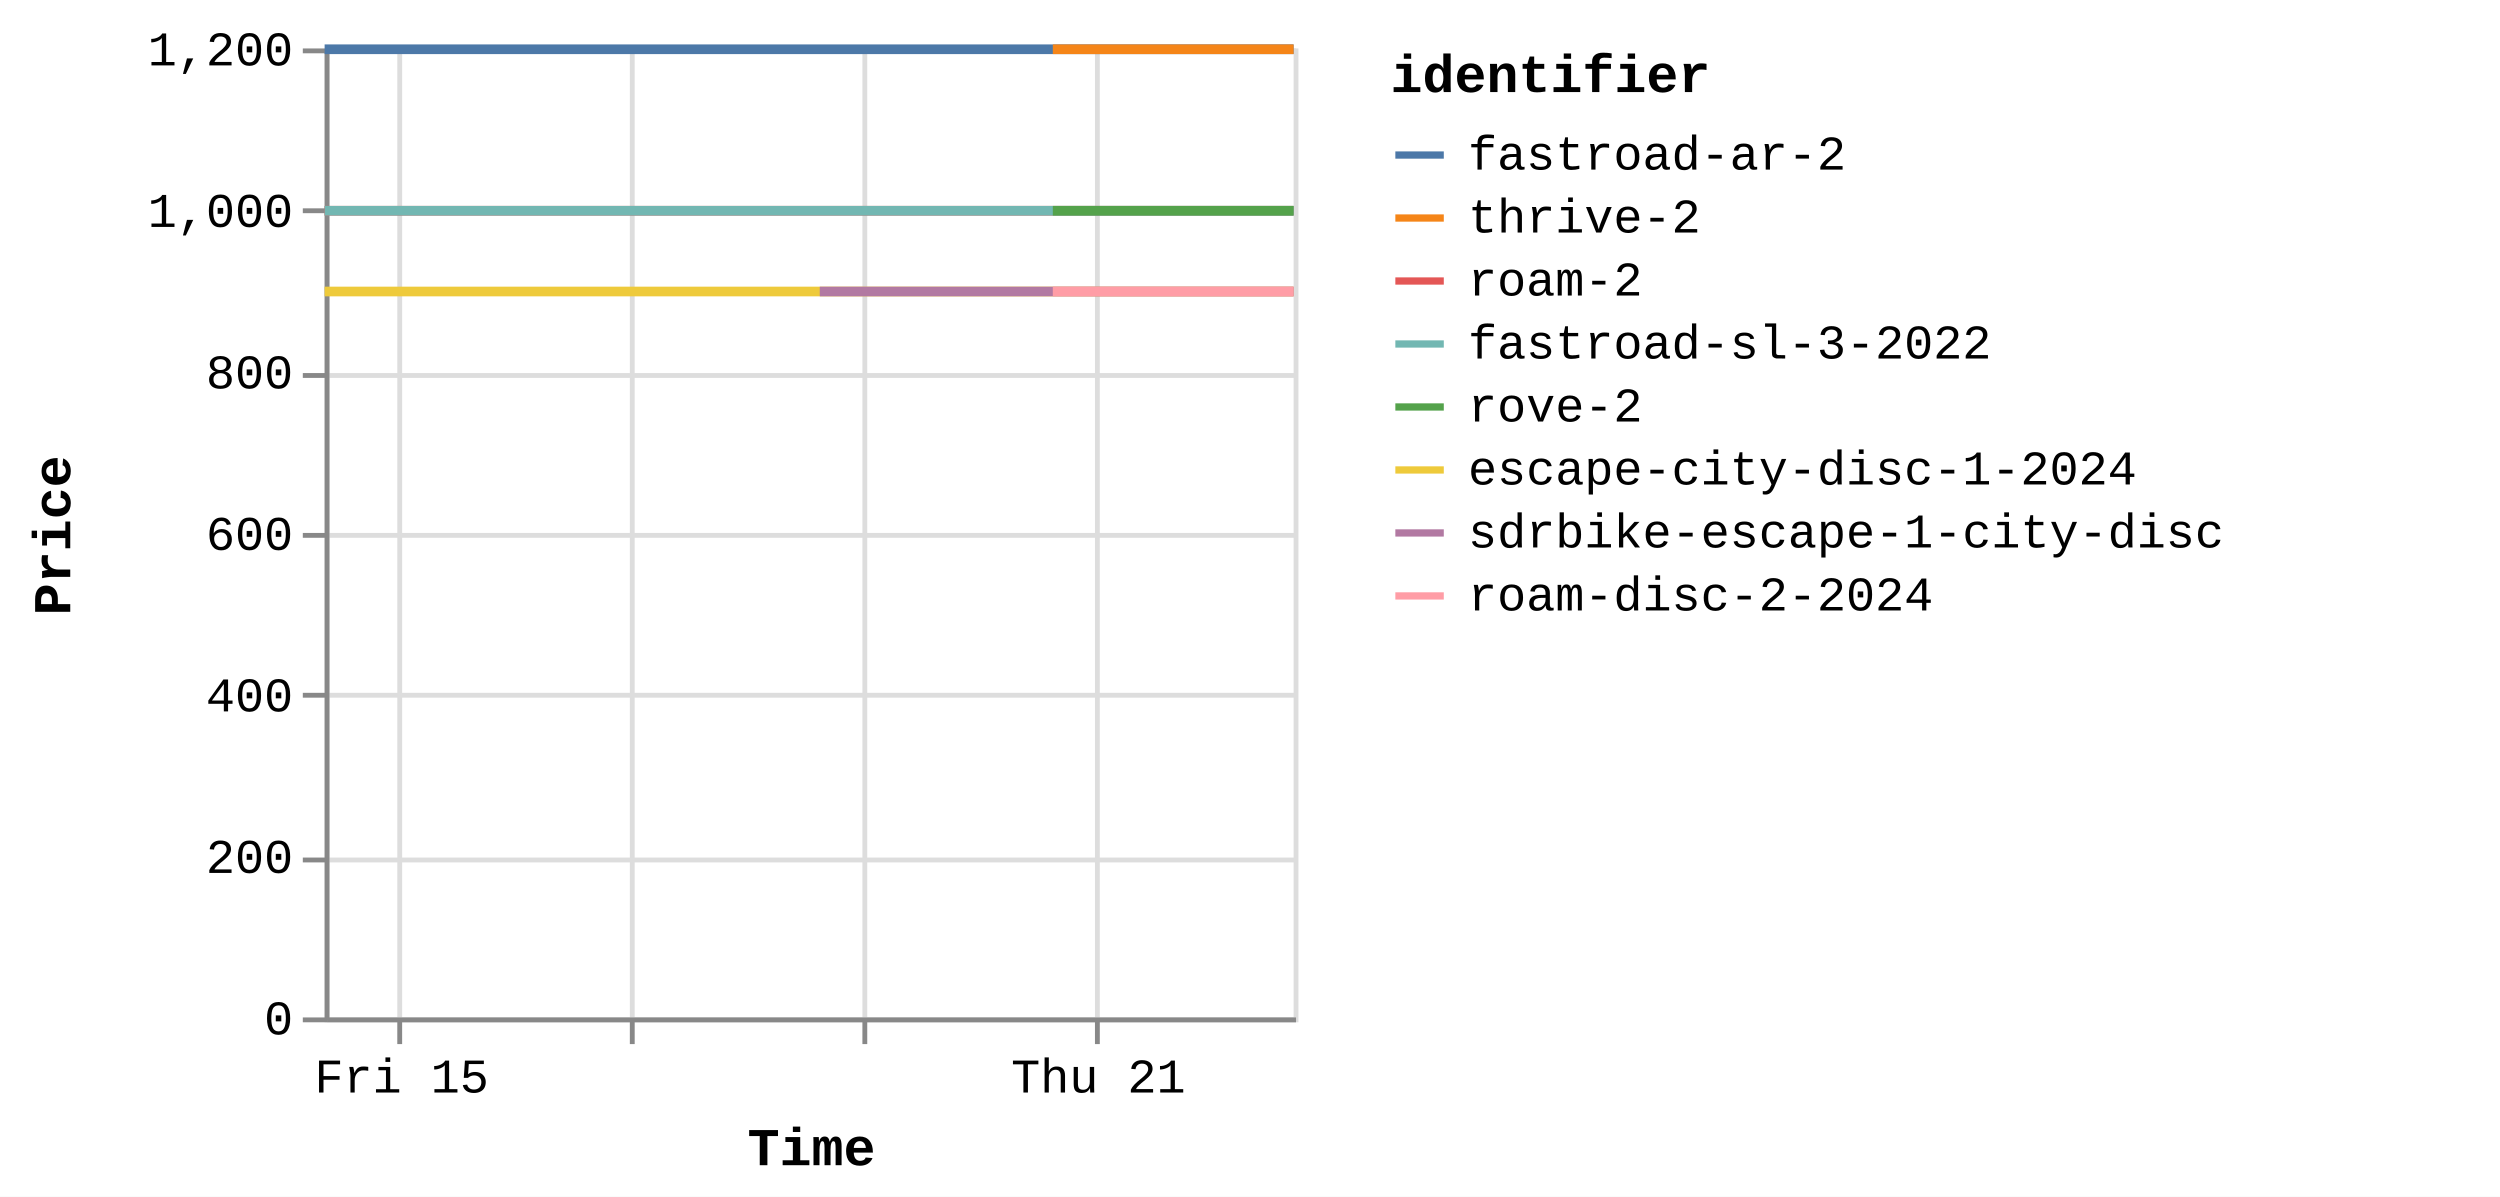
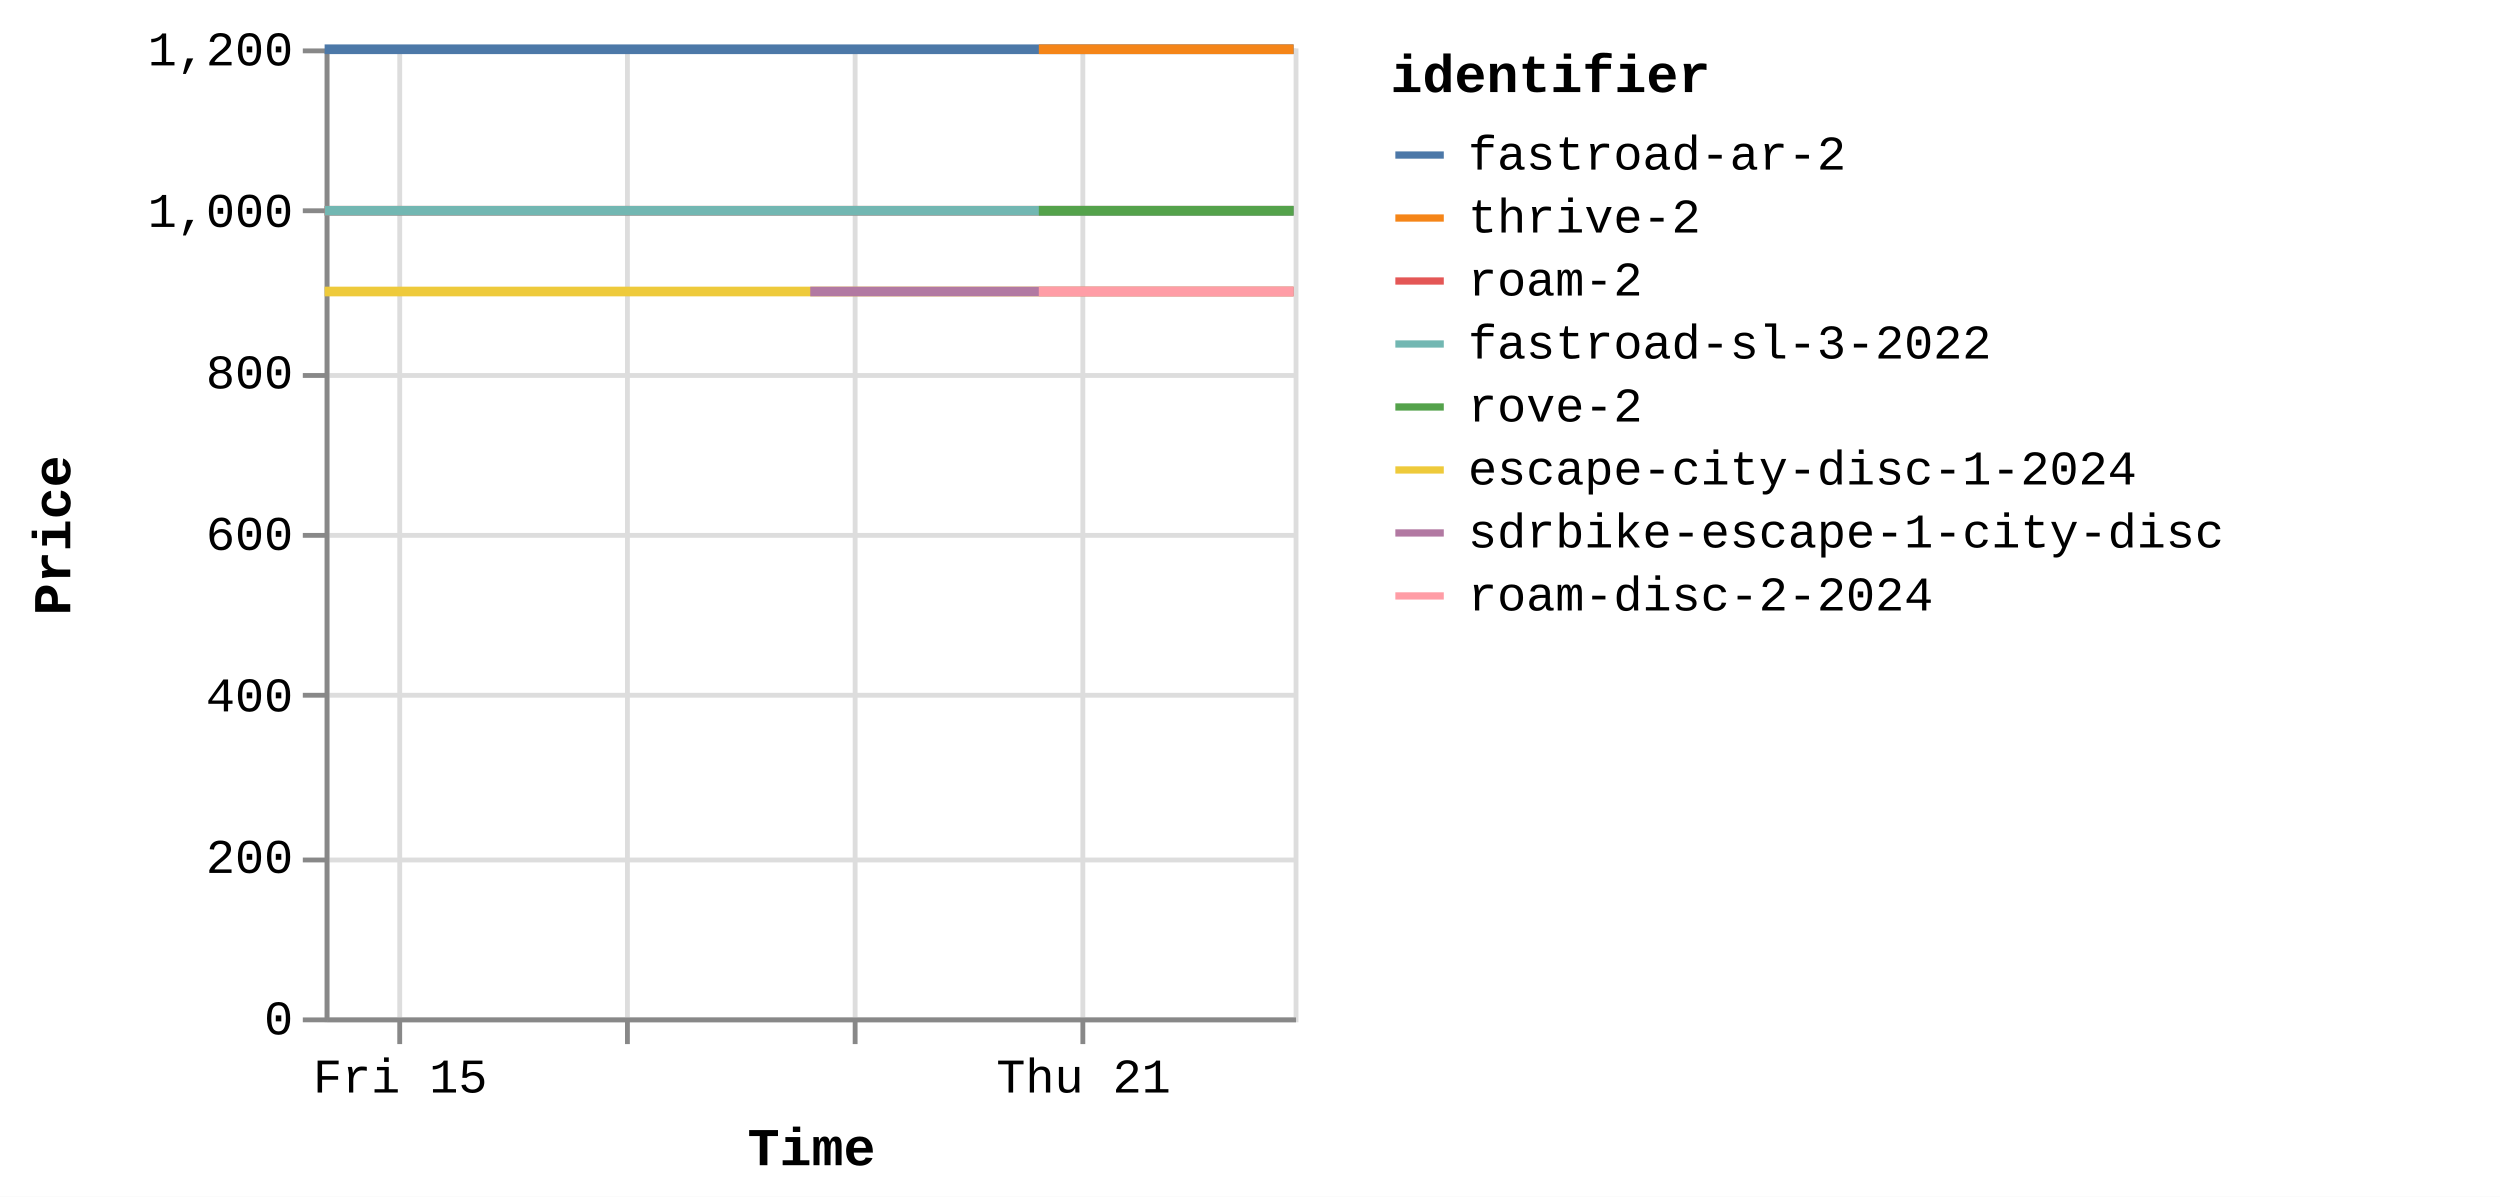
<svg xmlns="http://www.w3.org/2000/svg" version="1.1" class="marks" width="516" height="247" viewBox="0 0 516 247">
  <rect width="516" height="247" fill="white" />
  <g fill="none" stroke-miterlimit="10" transform="translate(67,10)">
    <g class="mark-group role-frame root" role="graphics-object" aria-roledescription="group mark container">
      <g transform="translate(0,0)">
        <path class="background" aria-hidden="true" d="M0.5,0.5h200v200h-200Z" stroke="#ddd" />
        <g>
          <g class="mark-group role-axis" aria-hidden="true">
            <g transform="translate(0.5,200.5)">
              <path class="background" aria-hidden="true" d="M0,0h0v0h0Z" pointer-events="none" />
              <g>
                <g class="mark-rule role-axis-grid" pointer-events="none">
                  <line transform="translate(15,-200)" x2="0" y2="200" stroke="#ddd" stroke-width="1" opacity="1" />
-                   <line transform="translate(63,-200)" x2="0" y2="200" stroke="#ddd" stroke-width="1" opacity="1" />
-                   <line transform="translate(111,-200)" x2="0" y2="200" stroke="#ddd" stroke-width="1" opacity="1" />
-                   <line transform="translate(159,-200)" x2="0" y2="200" stroke="#ddd" stroke-width="1" opacity="1" />
+                   <line transform="translate(62,-200)" x2="0" y2="200" stroke="#ddd" stroke-width="1" opacity="1" />
+                   <line transform="translate(109,-200)" x2="0" y2="200" stroke="#ddd" stroke-width="1" opacity="1" />
+                   <line transform="translate(156,-200)" x2="0" y2="200" stroke="#ddd" stroke-width="1" opacity="1" />
                </g>
              </g>
              <path class="foreground" aria-hidden="true" d="" pointer-events="none" display="none" />
            </g>
          </g>
          <g class="mark-group role-axis" aria-hidden="true">
            <g transform="translate(0.5,0.5)">
              <path class="background" aria-hidden="true" d="M0,0h0v0h0Z" pointer-events="none" />
              <g>
                <g class="mark-rule role-axis-grid" pointer-events="none">
                  <line transform="translate(0,200)" x2="200" y2="0" stroke="#ddd" stroke-width="1" opacity="1" />
                  <line transform="translate(0,167)" x2="200" y2="0" stroke="#ddd" stroke-width="1" opacity="1" />
                  <line transform="translate(0,133)" x2="200" y2="0" stroke="#ddd" stroke-width="1" opacity="1" />
                  <line transform="translate(0,100)" x2="200" y2="0" stroke="#ddd" stroke-width="1" opacity="1" />
                  <line transform="translate(0,67)" x2="200" y2="0" stroke="#ddd" stroke-width="1" opacity="1" />
                  <line transform="translate(0,33)" x2="200" y2="0" stroke="#ddd" stroke-width="1" opacity="1" />
                  <line transform="translate(0,0)" x2="200" y2="0" stroke="#ddd" stroke-width="1" opacity="1" />
                </g>
              </g>
              <path class="foreground" aria-hidden="true" d="" pointer-events="none" display="none" />
            </g>
          </g>
-           <g class="mark-group role-axis" role="graphics-symbol" aria-roledescription="axis" aria-label="X-axis titled 'Time' for a time scale with values from Thursday, 14 August 2025, 8:34:48 AM to Friday, 22 August 2025, 4:51:11 PM">
+           <g class="mark-group role-axis" role="graphics-symbol" aria-roledescription="axis" aria-label="X-axis titled 'Time' for a time scale with values from Thursday, 14 August 2025, 8:34:48 AM to Friday, 22 August 2025, 8:46:34 PM">
            <g transform="translate(0.5,200.5)">
              <path class="background" aria-hidden="true" d="M0,0h0v0h0Z" pointer-events="none" />
              <g>
                <g class="mark-rule role-axis-tick" pointer-events="none">
                  <line transform="translate(15,0)" x2="0" y2="5" stroke="#888" stroke-width="1" opacity="1" />
-                   <line transform="translate(63,0)" x2="0" y2="5" stroke="#888" stroke-width="1" opacity="1" />
-                   <line transform="translate(111,0)" x2="0" y2="5" stroke="#888" stroke-width="1" opacity="1" />
-                   <line transform="translate(159,0)" x2="0" y2="5" stroke="#888" stroke-width="1" opacity="1" />
+                   <line transform="translate(62,0)" x2="0" y2="5" stroke="#888" stroke-width="1" opacity="1" />
+                   <line transform="translate(109,0)" x2="0" y2="5" stroke="#888" stroke-width="1" opacity="1" />
+                   <line transform="translate(156,0)" x2="0" y2="5" stroke="#888" stroke-width="1" opacity="1" />
                </g>
                <g class="mark-text role-axis-label" pointer-events="none">
-                   <text text-anchor="middle" transform="translate(15.39877,15)" font-family="Liberation Mono" font-size="10px" fill="#000" opacity="1">Fri 15</text>
-                   <text text-anchor="middle" transform="translate(63.33333,15)" font-family="Liberation Mono" font-size="10px" fill="#000" opacity="0">Aug 17</text>
-                   <text text-anchor="middle" transform="translate(111.2679,15)" font-family="Liberation Mono" font-size="10px" fill="#000" opacity="0">Tue 19</text>
-                   <text text-anchor="middle" transform="translate(159.2025,15)" font-family="Liberation Mono" font-size="10px" fill="#000" opacity="1">Thu 21</text>
+                   <text text-anchor="middle" transform="translate(15.10292,15)" font-family="Liberation Mono" font-size="10px" fill="#000" opacity="1">Fri 15</text>
+                   <text text-anchor="middle" transform="translate(62.11655,15)" font-family="Liberation Mono" font-size="10px" fill="#000" opacity="0">Aug 17</text>
+                   <text text-anchor="middle" transform="translate(109.1302,15)" font-family="Liberation Mono" font-size="10px" fill="#000" opacity="0">Tue 19</text>
+                   <text text-anchor="middle" transform="translate(156.1438,15)" font-family="Liberation Mono" font-size="10px" fill="#000" opacity="1">Thu 21</text>
                </g>
                <g class="mark-rule role-axis-domain" pointer-events="none">
                  <line transform="translate(0,0)" x2="200" y2="0" stroke="#888" stroke-width="1" opacity="1" />
                </g>
                <g class="mark-text role-axis-title" pointer-events="none">
                  <text text-anchor="middle" transform="translate(100,30)" font-family="Liberation Mono" font-size="11px" font-weight="bold" fill="#000" opacity="1">Time</text>
                </g>
              </g>
              <path class="foreground" aria-hidden="true" d="" pointer-events="none" display="none" />
            </g>
          </g>
          <g class="mark-group role-axis" role="graphics-symbol" aria-roledescription="axis" aria-label="Y-axis titled 'Price' for a linear scale with values from 0 to 1,200">
            <g transform="translate(0.5,0.5)">
              <path class="background" aria-hidden="true" d="M0,0h0v0h0Z" pointer-events="none" />
              <g>
                <g class="mark-rule role-axis-tick" pointer-events="none">
                  <line transform="translate(0,200)" x2="-5" y2="0" stroke="#888" stroke-width="1" opacity="1" />
                  <line transform="translate(0,167)" x2="-5" y2="0" stroke="#888" stroke-width="1" opacity="1" />
                  <line transform="translate(0,133)" x2="-5" y2="0" stroke="#888" stroke-width="1" opacity="1" />
                  <line transform="translate(0,100)" x2="-5" y2="0" stroke="#888" stroke-width="1" opacity="1" />
                  <line transform="translate(0,67)" x2="-5" y2="0" stroke="#888" stroke-width="1" opacity="1" />
                  <line transform="translate(0,33)" x2="-5" y2="0" stroke="#888" stroke-width="1" opacity="1" />
                  <line transform="translate(0,0)" x2="-5" y2="0" stroke="#888" stroke-width="1" opacity="1" />
                </g>
                <g class="mark-text role-axis-label" pointer-events="none">
                  <text text-anchor="end" transform="translate(-7,203)" font-family="Liberation Mono" font-size="10px" fill="#000" opacity="1">0</text>
                  <text text-anchor="end" transform="translate(-7,169.6667)" font-family="Liberation Mono" font-size="10px" fill="#000" opacity="1">200</text>
                  <text text-anchor="end" transform="translate(-7,136.3333)" font-family="Liberation Mono" font-size="10px" fill="#000" opacity="1">400</text>
                  <text text-anchor="end" transform="translate(-7,103)" font-family="Liberation Mono" font-size="10px" fill="#000" opacity="1">600</text>
                  <text text-anchor="end" transform="translate(-7,69.66667)" font-family="Liberation Mono" font-size="10px" fill="#000" opacity="1">800</text>
                  <text text-anchor="end" transform="translate(-7,36.33333)" font-family="Liberation Mono" font-size="10px" fill="#000" opacity="1">1,000</text>
                  <text text-anchor="end" transform="translate(-7,3)" font-family="Liberation Mono" font-size="10px" fill="#000" opacity="1">1,200</text>
                </g>
                <g class="mark-rule role-axis-domain" pointer-events="none">
                  <line transform="translate(0,200)" x2="0" y2="-200" stroke="#888" stroke-width="1" opacity="1" />
                </g>
                <g class="mark-text role-axis-title" pointer-events="none">
                  <text text-anchor="middle" transform="translate(-51,100) rotate(-90) translate(0,-2)" font-family="Liberation Mono" font-size="11px" font-weight="bold" fill="#000" opacity="1">Price</text>
                </g>
              </g>
              <path class="foreground" aria-hidden="true" d="" pointer-events="none" display="none" />
            </g>
          </g>
          <g class="mark-group role-scope pathgroup" role="graphics-object" aria-roledescription="group mark container">
            <g transform="translate(0,0)">
              <path class="background" aria-hidden="true" d="M0,0h200v200h-200Z" />
              <g>
                <g class="mark-line role-mark marks" role="graphics-object" aria-roledescription="line mark container">
-                   <path aria-label="Time: Aug 14, 2025; Price: 899; identifier: escape-city-disc-1-2024" role="graphics-symbol" aria-roledescription="line mark" d="M0,50.167L0.199,50.167L0.356,50.167L4.775,50.167L8.287,50.167L12.227,50.167L20.311,50.167L24.28,50.167L28.663,50.167L32.258,50.167L36.179,50.167L44.201,50.167L48.217,50.167L52.471,50.167L56.179,50.167L60.109,50.167L68.26,50.167L72.176,50.167L76.45,50.167L80.163,50.167L84.107,50.167L92.295,50.167L96.231,50.167L100.646,50.167L102.196,50.167L104.208,50.167L108.051,50.167L116.081,50.167L120.137,50.167L124.394,50.167L128.112,50.167L132.01,50.167L140.056,50.167L144.074,50.167L148.504,50.167L150.296,50.167L152.071,50.167L156.005,50.167L164.009,50.167L168.059,50.167L172.335,50.167L176.054,50.167L179.959,50.167L187.982,50.167L192.02,50.167L196.293,50.167L199.996,50.167" stroke="#eeca3b" stroke-width="2" />
-                 </g>
-               </g>
-               <path class="foreground" aria-hidden="true" d="" display="none" />
-             </g>
-             <g transform="translate(0,0)">
-               <path class="background" aria-hidden="true" d="M0,0h200v200h-200Z" />
-               <g>
-                 <g class="mark-line role-mark marks" role="graphics-object" aria-roledescription="line mark container">
-                   <path aria-label="Time: Aug 14, 2025; Price: 999; identifier: roam-2" role="graphics-symbol" aria-roledescription="line mark" d="M0.001,33.5L0.2,33.5L0.357,33.5L4.776,33.5L8.288,33.5L12.227,33.5L20.311,33.5L24.28,33.5L28.664,33.5L32.259,33.5L36.179,33.5L44.201,33.5L48.217,33.5L52.472,33.5L56.18,33.5L60.147,33.5L68.26,33.5L72.176,33.5L76.451,33.5L80.164,33.5L84.108,33.5L92.296,33.5L96.232,33.5L100.647,33.5L102.196,33.5L104.209,33.5L108.052,33.5L116.081,33.5L120.138,33.5L124.395,33.5L128.113,33.5L132.01,33.5L140.057,33.5L144.074,33.5L148.505,33.5L150.298,33.5L152.072,33.5L156.006,33.5L164.01,33.5L168.06,33.5L172.337,33.5L176.055,33.5L179.961,33.5L187.983,33.5L192.021,33.5L196.294,33.5L199.997,33.5" stroke="#e45756" stroke-width="2" />
-                 </g>
-               </g>
-               <path class="foreground" aria-hidden="true" d="" display="none" />
-             </g>
-             <g transform="translate(0,0)">
-               <path class="background" aria-hidden="true" d="M0,0h200v200h-200Z" />
-               <g>
-                 <g class="mark-line role-mark marks" role="graphics-object" aria-roledescription="line mark container">
-                   <path aria-label="Time: Aug 14, 2025; Price: 999; identifier: fastroad-sl-3-2022" role="graphics-symbol" aria-roledescription="line mark" d="M0.001,33.5L0.2,33.5L0.357,33.5L4.776,33.5L8.288,33.5L12.228,33.5L20.312,33.5L24.281,33.5L28.664,33.5L32.259,33.5L36.18,33.5L44.202,33.5L48.218,33.5L52.472,33.5L56.18,33.5L60.147,33.5L68.261,33.5L72.177,33.5L76.451,33.5L80.165,33.5L84.108,33.5L92.296,33.5L96.232,33.5L100.647,33.5L102.197,33.5L104.209,33.5L108.052,33.5L116.082,33.5L120.138,33.5L124.395,33.5L128.113,33.5L132.011,33.5L140.057,33.5L144.075,33.5L148.505,33.5L150.298,33.5L152.073,33.5L156.007,33.5L164.01,33.5L168.061,33.5L172.337,33.5L176.055,33.5L179.961,33.5L187.984,33.5L192.021,33.5L196.295,33.5L199.998,33.5" stroke="#72b7b2" stroke-width="2" />
-                 </g>
-               </g>
-               <path class="foreground" aria-hidden="true" d="" display="none" />
-             </g>
-             <g transform="translate(0,0)">
-               <path class="background" aria-hidden="true" d="M0,0h200v200h-200Z" />
-               <g>
-                 <g class="mark-line role-mark marks" role="graphics-object" aria-roledescription="line mark container">
-                   <path aria-label="Time: Aug 14, 2025; Price: 1199; identifier: fastroad-ar-2" role="graphics-symbol" aria-roledescription="line mark" d="M0.002,0.167L0.2,0.167L0.358,0.167L4.777,0.167L8.289,0.167L12.228,0.167L20.312,0.167L24.282,0.167L28.665,0.167L32.26,0.167L36.18,0.167L44.202,0.167L48.219,0.167L52.473,0.167L56.181,0.167L60.167,0.167L68.261,0.167L72.177,0.167L76.452,0.167L80.165,0.167L84.109,0.167L92.297,0.167L96.233,0.167L100.648,0.167L102.197,0.167L104.21,0.167L108.053,0.167L116.082,0.167L120.139,0.167L124.396,0.167L128.114,0.167L132.012,0.167L140.058,0.167L144.075,0.167L148.506,0.167L150.299,0.167L152.073,0.167L156.007,0.167L164.01,0.167L168.061,0.167L172.338,0.167L176.056,0.167L179.962,0.167L187.984,0.167L192.022,0.167L196.295,0.167L199.998,0.167" stroke="#4c78a8" stroke-width="2" />
-                 </g>
-               </g>
-               <path class="foreground" aria-hidden="true" d="" display="none" />
-             </g>
-             <g transform="translate(0,0)">
-               <path class="background" aria-hidden="true" d="M0,0h200v200h-200Z" />
-               <g>
-                 <g class="mark-line role-mark marks" role="graphics-object" aria-roledescription="line mark container">
-                   <path aria-label="Time: Aug 18, 2025; Price: 899; identifier: sdrbike-escape-1-city-disc" role="graphics-symbol" aria-roledescription="line mark" d="M102.198,50.167L104.21,50.167L108.053,50.167L116.083,50.167L120.139,50.167L124.397,50.167L128.115,50.167L132.013,50.167L140.059,50.167L144.076,50.167L148.507,50.167L150.3,50.167L152.074,50.167L156.008,50.167L164.011,50.167L168.062,50.167L172.339,50.167L176.056,50.167L179.963,50.167L187.985,50.167L192.023,50.167L196.296,50.167L199.999,50.167" stroke="#b279a2" stroke-width="2" />
-                 </g>
-               </g>
-               <path class="foreground" aria-hidden="true" d="" display="none" />
-             </g>
-             <g transform="translate(0,0)">
-               <path class="background" aria-hidden="true" d="M0,0h200v200h-200Z" />
-               <g>
-                 <g class="mark-line role-mark marks" role="graphics-object" aria-roledescription="line mark container">
-                   <path aria-label="Time: Aug 20, 2025; Price: 899; identifier: roam-disc-2-2024" role="graphics-symbol" aria-roledescription="line mark" d="M150.297,50.167L152.071,50.167L156.005,50.167L164.009,50.167L168.06,50.167L172.336,50.167L176.054,50.167L179.96,50.167L187.983,50.167L192.02,50.167L196.294,50.167L199.997,50.167" stroke="#ff9da6" stroke-width="2" />
-                 </g>
-               </g>
-               <path class="foreground" aria-hidden="true" d="" display="none" />
-             </g>
-             <g transform="translate(0,0)">
-               <path class="background" aria-hidden="true" d="M0,0h200v200h-200Z" />
-               <g>
-                 <g class="mark-line role-mark marks" role="graphics-object" aria-roledescription="line mark container">
-                   <path aria-label="Time: Aug 20, 2025; Price: 1199; identifier: thrive-2" role="graphics-symbol" aria-roledescription="line mark" d="M150.3,0.167L152.075,0.167L156.009,0.167L164.012,0.167L168.063,0.167L172.339,0.167L176.057,0.167L179.963,0.167L187.986,0.167L192.023,0.167L196.297,0.167L200,0.167" stroke="#f58518" stroke-width="2" />
-                 </g>
-               </g>
-               <path class="foreground" aria-hidden="true" d="" display="none" />
-             </g>
-             <g transform="translate(0,0)">
-               <path class="background" aria-hidden="true" d="M0,0h200v200h-200Z" />
-               <g>
-                 <g class="mark-line role-mark marks" role="graphics-object" aria-roledescription="line mark container">
-                   <path aria-label="Time: Aug 20, 2025; Price: 999; identifier: rove-2" role="graphics-symbol" aria-roledescription="line mark" d="M150.301,33.5L152.075,33.5L156.01,33.5L164.012,33.5L168.063,33.5L172.34,33.5L176.057,33.5L179.964,33.5L187.986,33.5L192.024,33.5L196.297,33.5L200,33.5" stroke="#54a24b" stroke-width="2" />
+                   <path aria-label="Time: Aug 14, 2025; Price: 899; identifier: escape-city-disc-1-2024" role="graphics-symbol" aria-roledescription="line mark" d="M0,50.167L0.195,50.167L0.349,50.167L4.684,50.167L8.128,50.167L11.992,50.167L19.921,50.167L23.813,50.167L28.112,50.167L31.638,50.167L35.483,50.167L43.352,50.167L47.29,50.167L51.463,50.167L55.1,50.167L58.954,50.167L66.948,50.167L70.789,50.167L74.981,50.167L78.623,50.167L82.491,50.167L90.522,50.167L94.382,50.167L98.713,50.167L100.232,50.167L102.206,50.167L105.975,50.167L113.85,50.167L117.829,50.167L122.004,50.167L125.651,50.167L129.474,50.167L137.365,50.167L141.306,50.167L145.651,50.167L147.409,50.167L149.149,50.167L153.007,50.167L160.858,50.167L164.83,50.167L169.024,50.167L172.671,50.167L176.502,50.167L184.371,50.167L188.33,50.167L192.522,50.167L196.154,50.167L199.996,50.167" stroke="#eeca3b" stroke-width="2" />
+                 </g>
+               </g>
+               <path class="foreground" aria-hidden="true" d="" display="none" />
+             </g>
+             <g transform="translate(0,0)">
+               <path class="background" aria-hidden="true" d="M0,0h200v200h-200Z" />
+               <g>
+                 <g class="mark-line role-mark marks" role="graphics-object" aria-roledescription="line mark container">
+                   <path aria-label="Time: Aug 14, 2025; Price: 999; identifier: roam-2" role="graphics-symbol" aria-roledescription="line mark" d="M0.001,33.5L0.196,33.5L0.35,33.5L4.684,33.5L8.128,33.5L11.993,33.5L19.921,33.5L23.814,33.5L28.113,33.5L31.639,33.5L35.484,33.5L43.352,33.5L47.291,33.5L51.464,33.5L55.1,33.5L58.991,33.5L66.949,33.5L70.79,33.5L74.982,33.5L78.624,33.5L82.492,33.5L90.522,33.5L94.383,33.5L98.713,33.5L100.233,33.5L102.206,33.5L105.976,33.5L113.851,33.5L117.83,33.5L122.005,33.5L125.651,33.5L129.474,33.5L137.366,33.5L141.306,33.5L145.652,33.5L147.41,33.5L149.15,33.5L153.009,33.5L160.859,33.5L164.831,33.5L169.026,33.5L172.672,33.5L176.503,33.5L184.372,33.5L188.332,33.5L192.523,33.5L196.155,33.5L199.997,33.5" stroke="#e45756" stroke-width="2" />
+                 </g>
+               </g>
+               <path class="foreground" aria-hidden="true" d="" display="none" />
+             </g>
+             <g transform="translate(0,0)">
+               <path class="background" aria-hidden="true" d="M0,0h200v200h-200Z" />
+               <g>
+                 <g class="mark-line role-mark marks" role="graphics-object" aria-roledescription="line mark container">
+                   <path aria-label="Time: Aug 14, 2025; Price: 999; identifier: fastroad-sl-3-2022" role="graphics-symbol" aria-roledescription="line mark" d="M0.001,33.5L0.196,33.5L0.35,33.5L4.685,33.5L8.129,33.5L11.993,33.5L19.922,33.5L23.815,33.5L28.113,33.5L31.639,33.5L35.485,33.5L43.353,33.5L47.292,33.5L51.464,33.5L55.101,33.5L58.992,33.5L66.949,33.5L70.79,33.5L74.982,33.5L78.624,33.5L82.492,33.5L90.523,33.5L94.383,33.5L98.714,33.5L100.233,33.5L102.207,33.5L105.976,33.5L113.852,33.5L117.83,33.5L122.005,33.5L125.652,33.5L129.475,33.5L137.366,33.5L141.307,33.5L145.652,33.5L147.411,33.5L149.151,33.5L153.009,33.5L160.859,33.5L164.832,33.5L169.026,33.5L172.673,33.5L176.504,33.5L184.372,33.5L188.332,33.5L192.523,33.5L196.155,33.5L199.998,33.5" stroke="#72b7b2" stroke-width="2" />
+                 </g>
+               </g>
+               <path class="foreground" aria-hidden="true" d="" display="none" />
+             </g>
+             <g transform="translate(0,0)">
+               <path class="background" aria-hidden="true" d="M0,0h200v200h-200Z" />
+               <g>
+                 <g class="mark-line role-mark marks" role="graphics-object" aria-roledescription="line mark container">
+                   <path aria-label="Time: Aug 14, 2025; Price: 1199; identifier: fastroad-ar-2" role="graphics-symbol" aria-roledescription="line mark" d="M0.002,0.167L0.197,0.167L0.351,0.167L4.685,0.167L8.13,0.167L11.994,0.167L19.922,0.167L23.815,0.167L28.114,0.167L31.64,0.167L35.485,0.167L43.353,0.167L47.292,0.167L51.465,0.167L55.101,0.167L59.011,0.167L66.95,0.167L70.791,0.167L74.983,0.167L78.625,0.167L82.493,0.167L90.524,0.167L94.384,0.167L98.714,0.167L100.234,0.167L102.208,0.167L105.977,0.167L113.852,0.167L117.831,0.167L122.006,0.167L125.653,0.167L129.475,0.167L137.367,0.167L141.307,0.167L145.653,0.167L147.411,0.167L149.152,0.167L153.01,0.167L160.859,0.167L164.832,0.167L169.027,0.167L172.673,0.167L176.504,0.167L184.373,0.167L188.333,0.167L192.524,0.167L196.156,0.167L199.998,0.167" stroke="#4c78a8" stroke-width="2" />
+                 </g>
+               </g>
+               <path class="foreground" aria-hidden="true" d="" display="none" />
+             </g>
+             <g transform="translate(0,0)">
+               <path class="background" aria-hidden="true" d="M0,0h200v200h-200Z" />
+               <g>
+                 <g class="mark-line role-mark marks" role="graphics-object" aria-roledescription="line mark container">
+                   <path aria-label="Time: Aug 18, 2025; Price: 899; identifier: sdrbike-escape-1-city-disc" role="graphics-symbol" aria-roledescription="line mark" d="M100.235,50.167L102.208,50.167L105.977,50.167L113.853,50.167L117.831,50.167L122.007,50.167L125.653,50.167L129.476,50.167L137.368,50.167L141.308,50.167L145.654,50.167L147.412,50.167L149.152,50.167L153.011,50.167L160.86,50.167L164.833,50.167L169.028,50.167L172.674,50.167L176.505,50.167L184.373,50.167L188.333,50.167L192.525,50.167L196.157,50.167L199.999,50.167" stroke="#b279a2" stroke-width="2" />
+                 </g>
+               </g>
+               <path class="foreground" aria-hidden="true" d="" display="none" />
+             </g>
+             <g transform="translate(0,0)">
+               <path class="background" aria-hidden="true" d="M0,0h200v200h-200Z" />
+               <g>
+                 <g class="mark-line role-mark marks" role="graphics-object" aria-roledescription="line mark container">
+                   <path aria-label="Time: Aug 20, 2025; Price: 899; identifier: roam-disc-2-2024" role="graphics-symbol" aria-roledescription="line mark" d="M147.409,50.167L149.15,50.167L153.008,50.167L160.858,50.167L164.831,50.167L169.025,50.167L172.672,50.167L176.502,50.167L184.371,50.167L188.331,50.167L192.522,50.167L196.154,50.167L199.997,50.167" stroke="#ff9da6" stroke-width="2" />
+                 </g>
+               </g>
+               <path class="foreground" aria-hidden="true" d="" display="none" />
+             </g>
+             <g transform="translate(0,0)">
+               <path class="background" aria-hidden="true" d="M0,0h200v200h-200Z" />
+               <g>
+                 <g class="mark-line role-mark marks" role="graphics-object" aria-roledescription="line mark container">
+                   <path aria-label="Time: Aug 20, 2025; Price: 1199; identifier: thrive-2" role="graphics-symbol" aria-roledescription="line mark" d="M147.413,0.167L149.153,0.167L153.012,0.167L160.861,0.167L164.834,0.167L169.028,0.167L172.675,0.167L176.506,0.167L184.374,0.167L188.334,0.167L192.526,0.167L196.157,0.167L199.999,0.167" stroke="#f58518" stroke-width="2" />
+                 </g>
+               </g>
+               <path class="foreground" aria-hidden="true" d="" display="none" />
+             </g>
+             <g transform="translate(0,0)">
+               <path class="background" aria-hidden="true" d="M0,0h200v200h-200Z" />
+               <g>
+                 <g class="mark-line role-mark marks" role="graphics-object" aria-roledescription="line mark container">
+                   <path aria-label="Time: Aug 20, 2025; Price: 999; identifier: rove-2" role="graphics-symbol" aria-roledescription="line mark" d="M147.413,33.5L149.154,33.5L153.012,33.5L160.861,33.5L164.835,33.5L169.029,33.5L172.675,33.5L176.506,33.5L184.375,33.5L188.335,33.5L192.526,33.5L196.158,33.5L200,33.5" stroke="#54a24b" stroke-width="2" />
                </g>
              </g>
              <path class="foreground" aria-hidden="true" d="" display="none" />
            </g>
          </g>
          <g class="mark-group role-legend" role="graphics-symbol" aria-roledescription="legend" aria-label="Symbol legend titled 'identifier' for stroke color with 8 values: fastroad-ar-2, thrive-2, roam-2, fastroad-sl-3-2022, rove-2, ending with roam-disc-2-2024">
            <g transform="translate(220,0)">
              <path class="background" aria-hidden="true" d="M0,0h224v118h-224Z" pointer-events="none" />
              <g>
                <g class="mark-group role-legend-entry">
                  <g transform="translate(0,16)">
                    <path class="background" aria-hidden="true" d="M0,0h0v0h0Z" pointer-events="none" />
                    <g>
                      <g class="mark-group role-scope" role="graphics-object" aria-roledescription="group mark container">
                        <g transform="translate(0,0)">
                          <path class="background" aria-hidden="true" d="M0,0h224v11h-224Z" pointer-events="none" opacity="1" />
                          <g>
                            <g class="mark-symbol role-legend-symbol" pointer-events="none">
                              <path transform="translate(6,6)" d="M-5,0L5,0" stroke="#4c78a8" stroke-width="1.5" opacity="1" />
                            </g>
                            <g class="mark-text role-legend-label" pointer-events="none">
                              <text text-anchor="start" transform="translate(16,9)" font-family="Liberation Mono" font-size="10px" fill="#000" opacity="1">fastroad-ar-2</text>
                            </g>
                          </g>
                          <path class="foreground" aria-hidden="true" d="" pointer-events="none" display="none" />
                        </g>
                        <g transform="translate(0,13)">
                          <path class="background" aria-hidden="true" d="M0,0h224v11h-224Z" pointer-events="none" opacity="1" />
                          <g>
                            <g class="mark-symbol role-legend-symbol" pointer-events="none">
                              <path transform="translate(6,6)" d="M-5,0L5,0" stroke="#f58518" stroke-width="1.5" opacity="1" />
                            </g>
                            <g class="mark-text role-legend-label" pointer-events="none">
                              <text text-anchor="start" transform="translate(16,9)" font-family="Liberation Mono" font-size="10px" fill="#000" opacity="1">thrive-2</text>
                            </g>
                          </g>
                          <path class="foreground" aria-hidden="true" d="" pointer-events="none" display="none" />
                        </g>
                        <g transform="translate(0,26)">
                          <path class="background" aria-hidden="true" d="M0,0h224v11h-224Z" pointer-events="none" opacity="1" />
                          <g>
                            <g class="mark-symbol role-legend-symbol" pointer-events="none">
                              <path transform="translate(6,6)" d="M-5,0L5,0" stroke="#e45756" stroke-width="1.5" opacity="1" />
                            </g>
                            <g class="mark-text role-legend-label" pointer-events="none">
                              <text text-anchor="start" transform="translate(16,9)" font-family="Liberation Mono" font-size="10px" fill="#000" opacity="1">roam-2</text>
                            </g>
                          </g>
                          <path class="foreground" aria-hidden="true" d="" pointer-events="none" display="none" />
                        </g>
                        <g transform="translate(0,39)">
                          <path class="background" aria-hidden="true" d="M0,0h224v11h-224Z" pointer-events="none" opacity="1" />
                          <g>
                            <g class="mark-symbol role-legend-symbol" pointer-events="none">
                              <path transform="translate(6,6)" d="M-5,0L5,0" stroke="#72b7b2" stroke-width="1.5" opacity="1" />
                            </g>
                            <g class="mark-text role-legend-label" pointer-events="none">
                              <text text-anchor="start" transform="translate(16,9)" font-family="Liberation Mono" font-size="10px" fill="#000" opacity="1">fastroad-sl-3-2022</text>
                            </g>
                          </g>
                          <path class="foreground" aria-hidden="true" d="" pointer-events="none" display="none" />
                        </g>
                        <g transform="translate(0,52)">
                          <path class="background" aria-hidden="true" d="M0,0h224v11h-224Z" pointer-events="none" opacity="1" />
                          <g>
                            <g class="mark-symbol role-legend-symbol" pointer-events="none">
                              <path transform="translate(6,6)" d="M-5,0L5,0" stroke="#54a24b" stroke-width="1.5" opacity="1" />
                            </g>
                            <g class="mark-text role-legend-label" pointer-events="none">
                              <text text-anchor="start" transform="translate(16,9)" font-family="Liberation Mono" font-size="10px" fill="#000" opacity="1">rove-2</text>
                            </g>
                          </g>
                          <path class="foreground" aria-hidden="true" d="" pointer-events="none" display="none" />
                        </g>
                        <g transform="translate(0,65)">
                          <path class="background" aria-hidden="true" d="M0,0h224v11h-224Z" pointer-events="none" opacity="1" />
                          <g>
                            <g class="mark-symbol role-legend-symbol" pointer-events="none">
                              <path transform="translate(6,6)" d="M-5,0L5,0" stroke="#eeca3b" stroke-width="1.5" opacity="1" />
                            </g>
                            <g class="mark-text role-legend-label" pointer-events="none">
                              <text text-anchor="start" transform="translate(16,9)" font-family="Liberation Mono" font-size="10px" fill="#000" opacity="1">escape-city-disc-1-2024</text>
                            </g>
                          </g>
                          <path class="foreground" aria-hidden="true" d="" pointer-events="none" display="none" />
                        </g>
                        <g transform="translate(0,78)">
                          <path class="background" aria-hidden="true" d="M0,0h224v11h-224Z" pointer-events="none" opacity="1" />
                          <g>
                            <g class="mark-symbol role-legend-symbol" pointer-events="none">
                              <path transform="translate(6,6)" d="M-5,0L5,0" stroke="#b279a2" stroke-width="1.5" opacity="1" />
                            </g>
                            <g class="mark-text role-legend-label" pointer-events="none">
                              <text text-anchor="start" transform="translate(16,9)" font-family="Liberation Mono" font-size="10px" fill="#000" opacity="1">sdrbike-escape-1-city-disc</text>
                            </g>
                          </g>
                          <path class="foreground" aria-hidden="true" d="" pointer-events="none" display="none" />
                        </g>
                        <g transform="translate(0,91)">
                          <path class="background" aria-hidden="true" d="M0,0h224v11h-224Z" pointer-events="none" opacity="1" />
                          <g>
                            <g class="mark-symbol role-legend-symbol" pointer-events="none">
                              <path transform="translate(6,6)" d="M-5,0L5,0" stroke="#ff9da6" stroke-width="1.5" opacity="1" />
                            </g>
                            <g class="mark-text role-legend-label" pointer-events="none">
                              <text text-anchor="start" transform="translate(16,9)" font-family="Liberation Mono" font-size="10px" fill="#000" opacity="1">roam-disc-2-2024</text>
                            </g>
                          </g>
                          <path class="foreground" aria-hidden="true" d="" pointer-events="none" display="none" />
                        </g>
                      </g>
                    </g>
                    <path class="foreground" aria-hidden="true" d="" pointer-events="none" display="none" />
                  </g>
                </g>
                <g class="mark-text role-legend-title" pointer-events="none">
                  <text text-anchor="start" transform="translate(0,9)" font-family="Liberation Mono" font-size="11px" font-weight="bold" fill="#000" opacity="1">identifier</text>
                </g>
              </g>
              <path class="foreground" aria-hidden="true" d="" pointer-events="none" display="none" />
            </g>
          </g>
        </g>
        <path class="foreground" aria-hidden="true" d="" display="none" />
      </g>
    </g>
  </g>
</svg>
